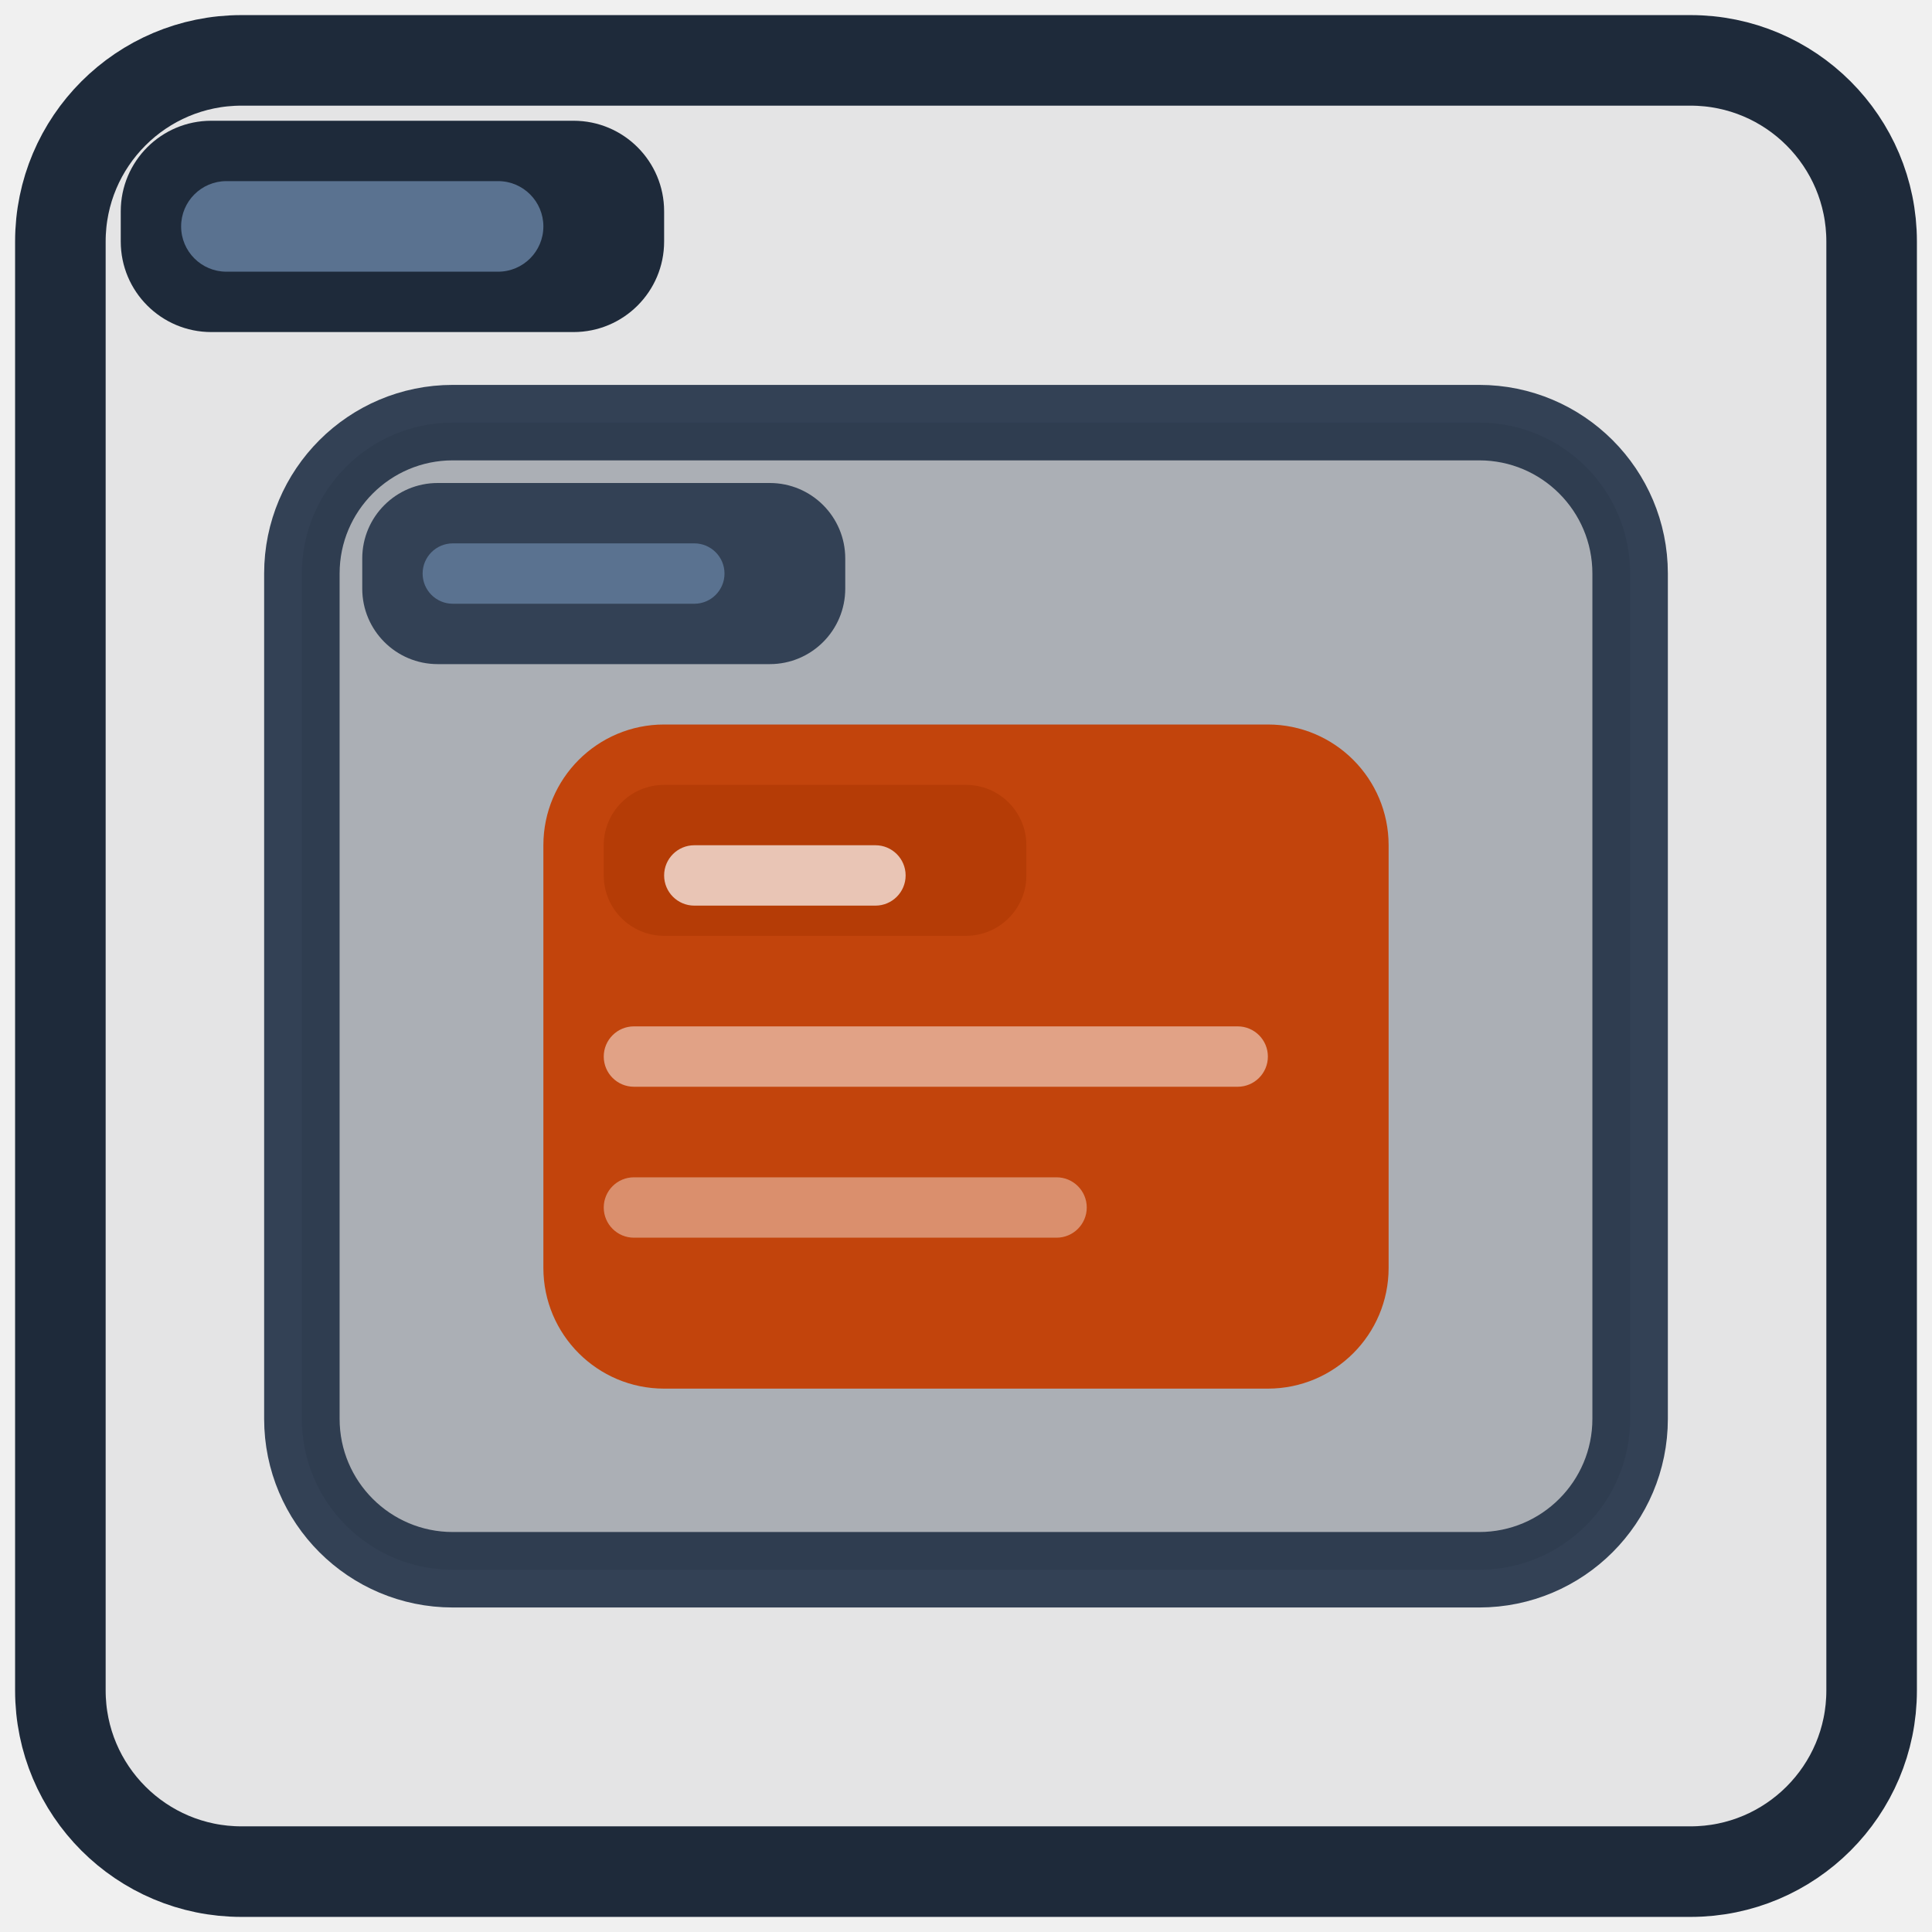
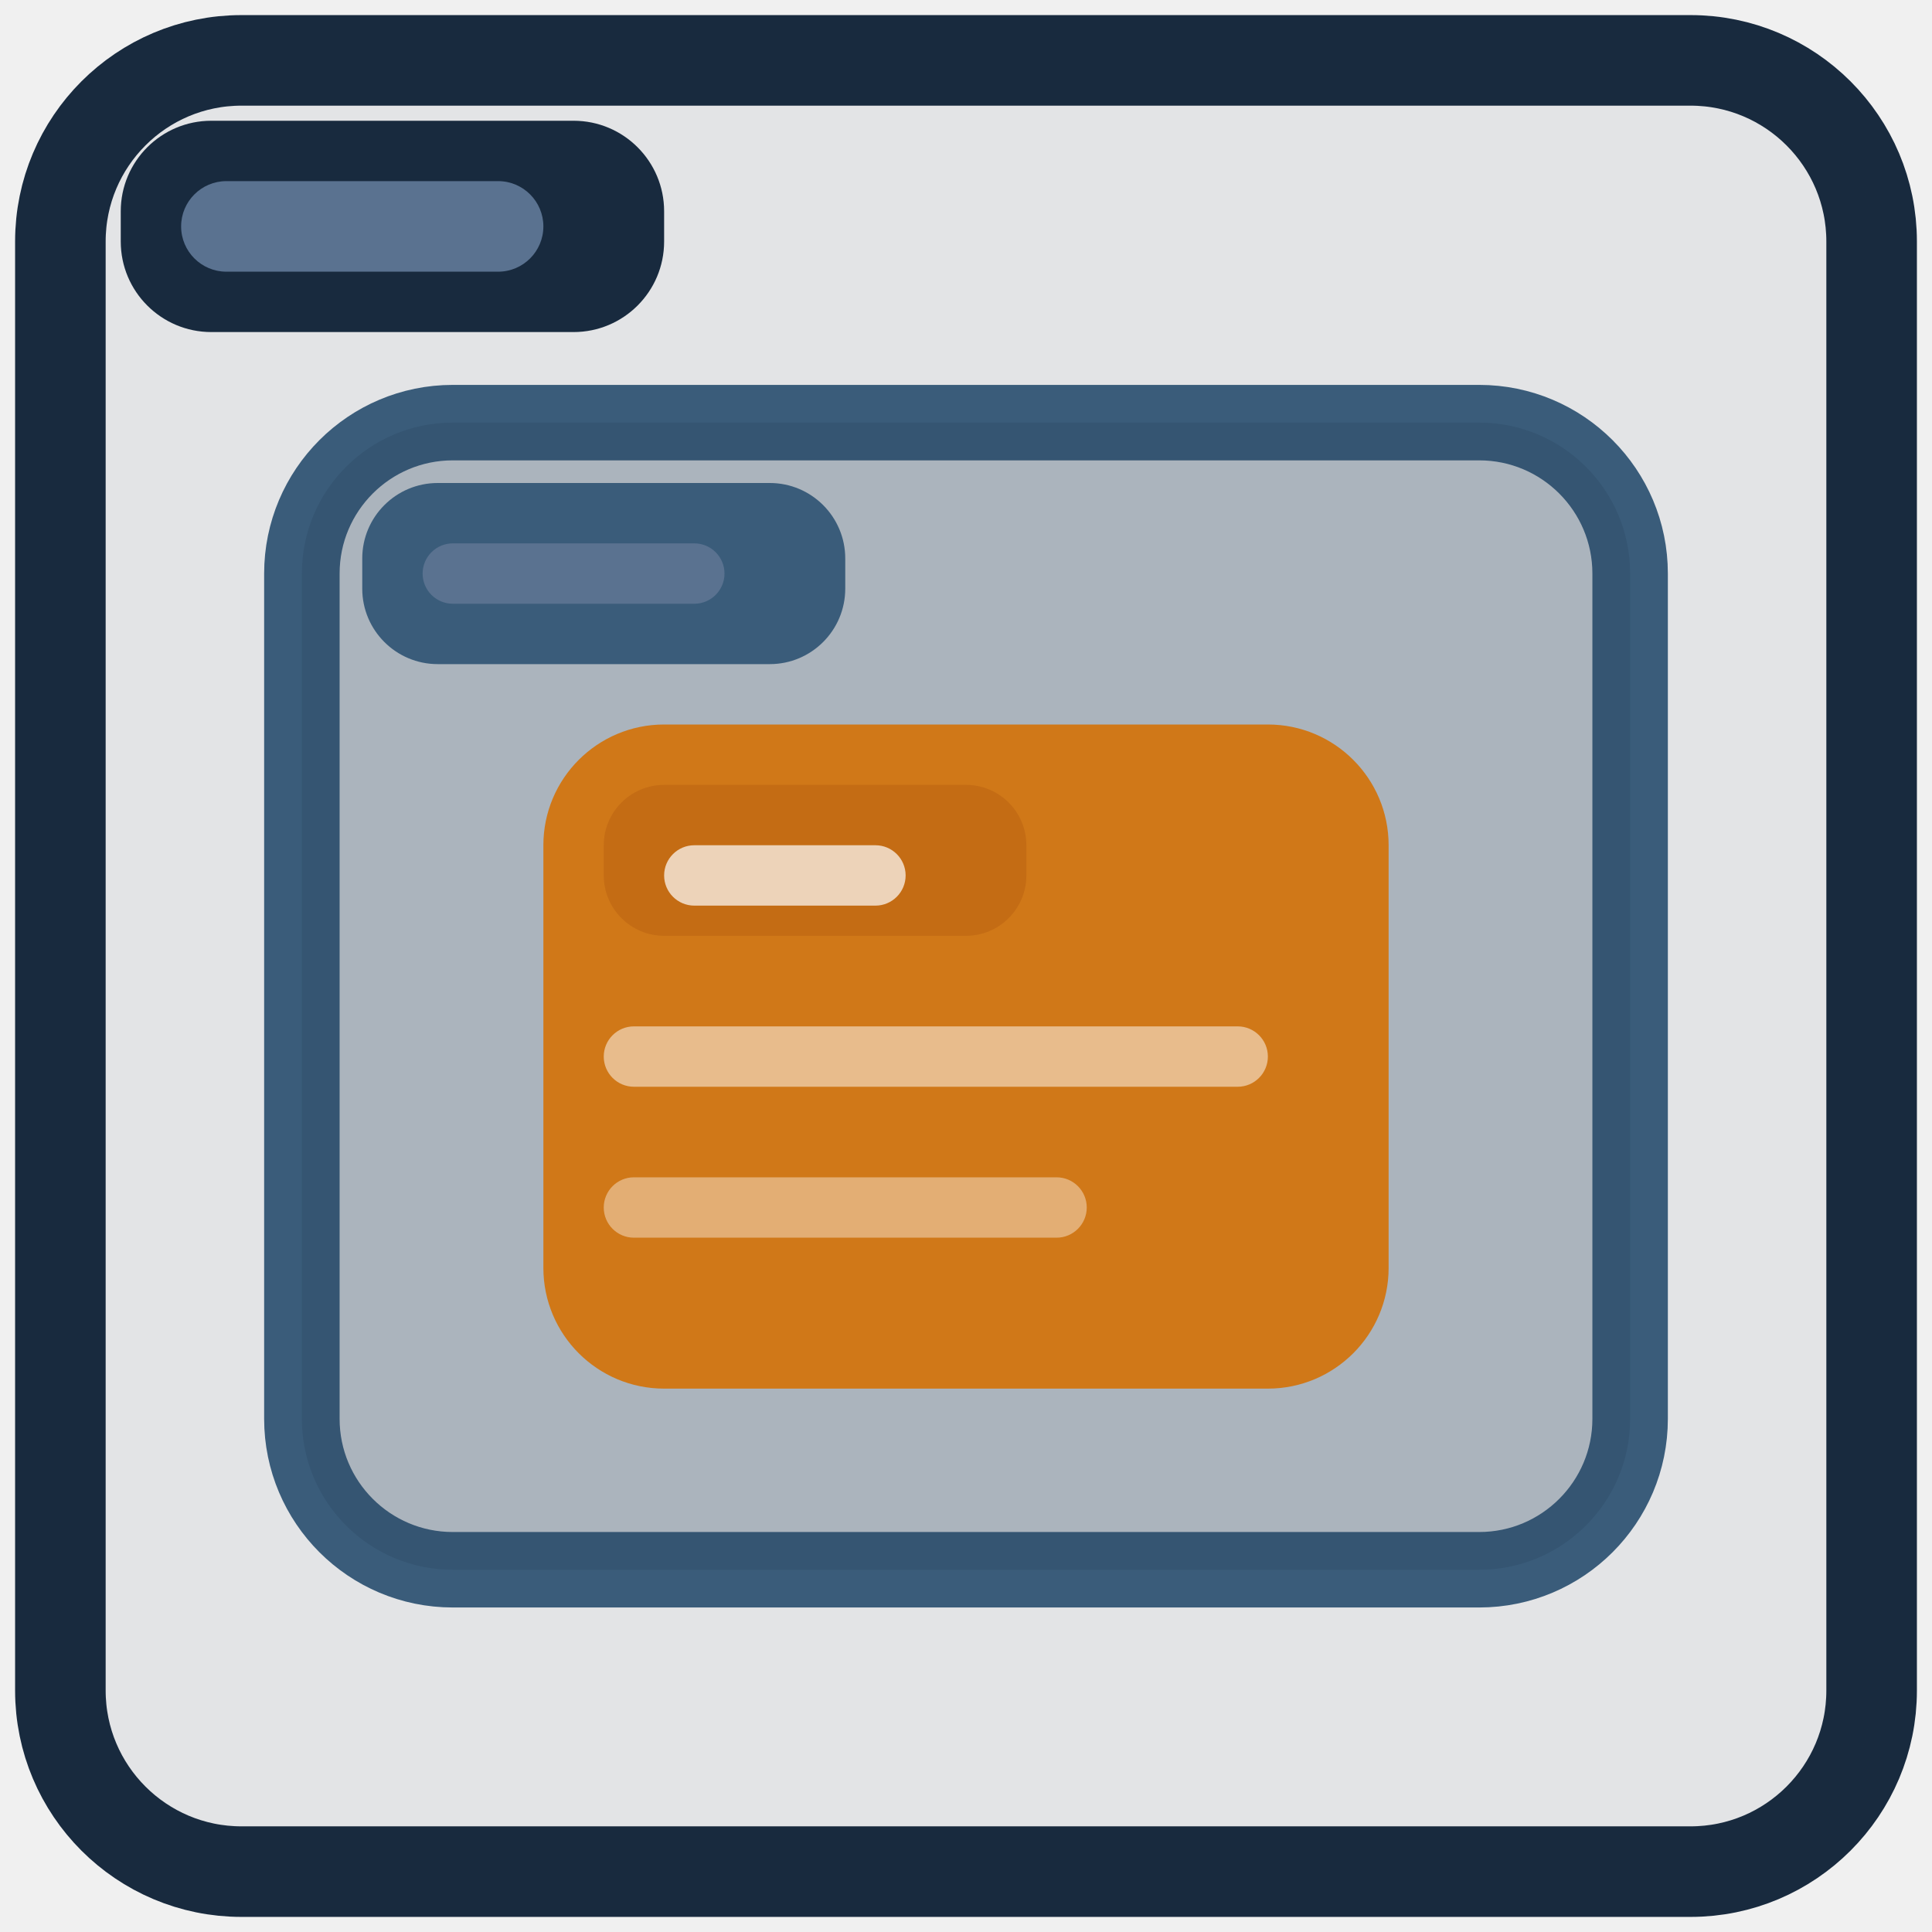
<svg xmlns="http://www.w3.org/2000/svg" viewBox="0 0 64 64">
-   <rect x="2" y="2" width="60" height="60" rx="6" fill="none" stroke="#1E2A3A" stroke-width="3" />
-   <rect x="2" y="2" width="60" height="60" rx="6" fill="#1E2A3A" opacity="0.06" />
-   <rect x="4" y="4" width="18" height="7" rx="3" fill="#1E2A3A" />
+   <rect x="2" y="2" width="60" height="60" rx="6" fill="none" stroke="#182A3E" stroke-width="3" />
+   <rect x="2" y="2" width="60" height="60" rx="6" fill="#182A3E" opacity="0.06" />
+   <rect x="4" y="4" width="18" height="7" rx="3" fill="#182A3E" />
  <rect x="6" y="6" width="12" height="3" rx="1.5" fill="#5A7290" />
-   <rect x="10" y="14" width="44" height="38" rx="5" fill="none" stroke="#334155" stroke-width="2.5" />
-   <rect x="10" y="14" width="44" height="38" rx="5" fill="#253344" opacity="0.3" />
-   <rect x="12" y="16" width="16" height="6" rx="2.5" fill="#334155" />
+   <rect x="10" y="14" width="44" height="38" rx="5" fill="none" stroke="#3A5C7A" stroke-width="2.5" />
+   <rect x="10" y="14" width="44" height="38" rx="5" fill="#28445E" opacity="0.3" />
+   <rect x="12" y="16" width="16" height="6" rx="2.5" fill="#3A5C7A" />
  <rect x="14" y="18" width="10" height="2" rx="1" fill="#5A7290" />
-   <rect x="18" y="24" width="28" height="22" rx="4" fill="#C2440C" />
-   <rect x="20" y="26" width="14" height="5" rx="2" fill="#A83300" opacity="0.5" />
+   <rect x="18" y="24" width="28" height="22" rx="4" fill="#D07818" />
+   <rect x="20" y="26" width="14" height="5" rx="2" fill="#B86010" opacity="0.5" />
  <rect x="22" y="28" width="8" height="2" rx="1" fill="white" opacity="0.7" />
  <rect x="20" y="34" width="22" height="2" rx="1" fill="white" opacity="0.5" />
  <rect x="20" y="39" width="16" height="2" rx="1" fill="white" opacity="0.4" />
</svg>
